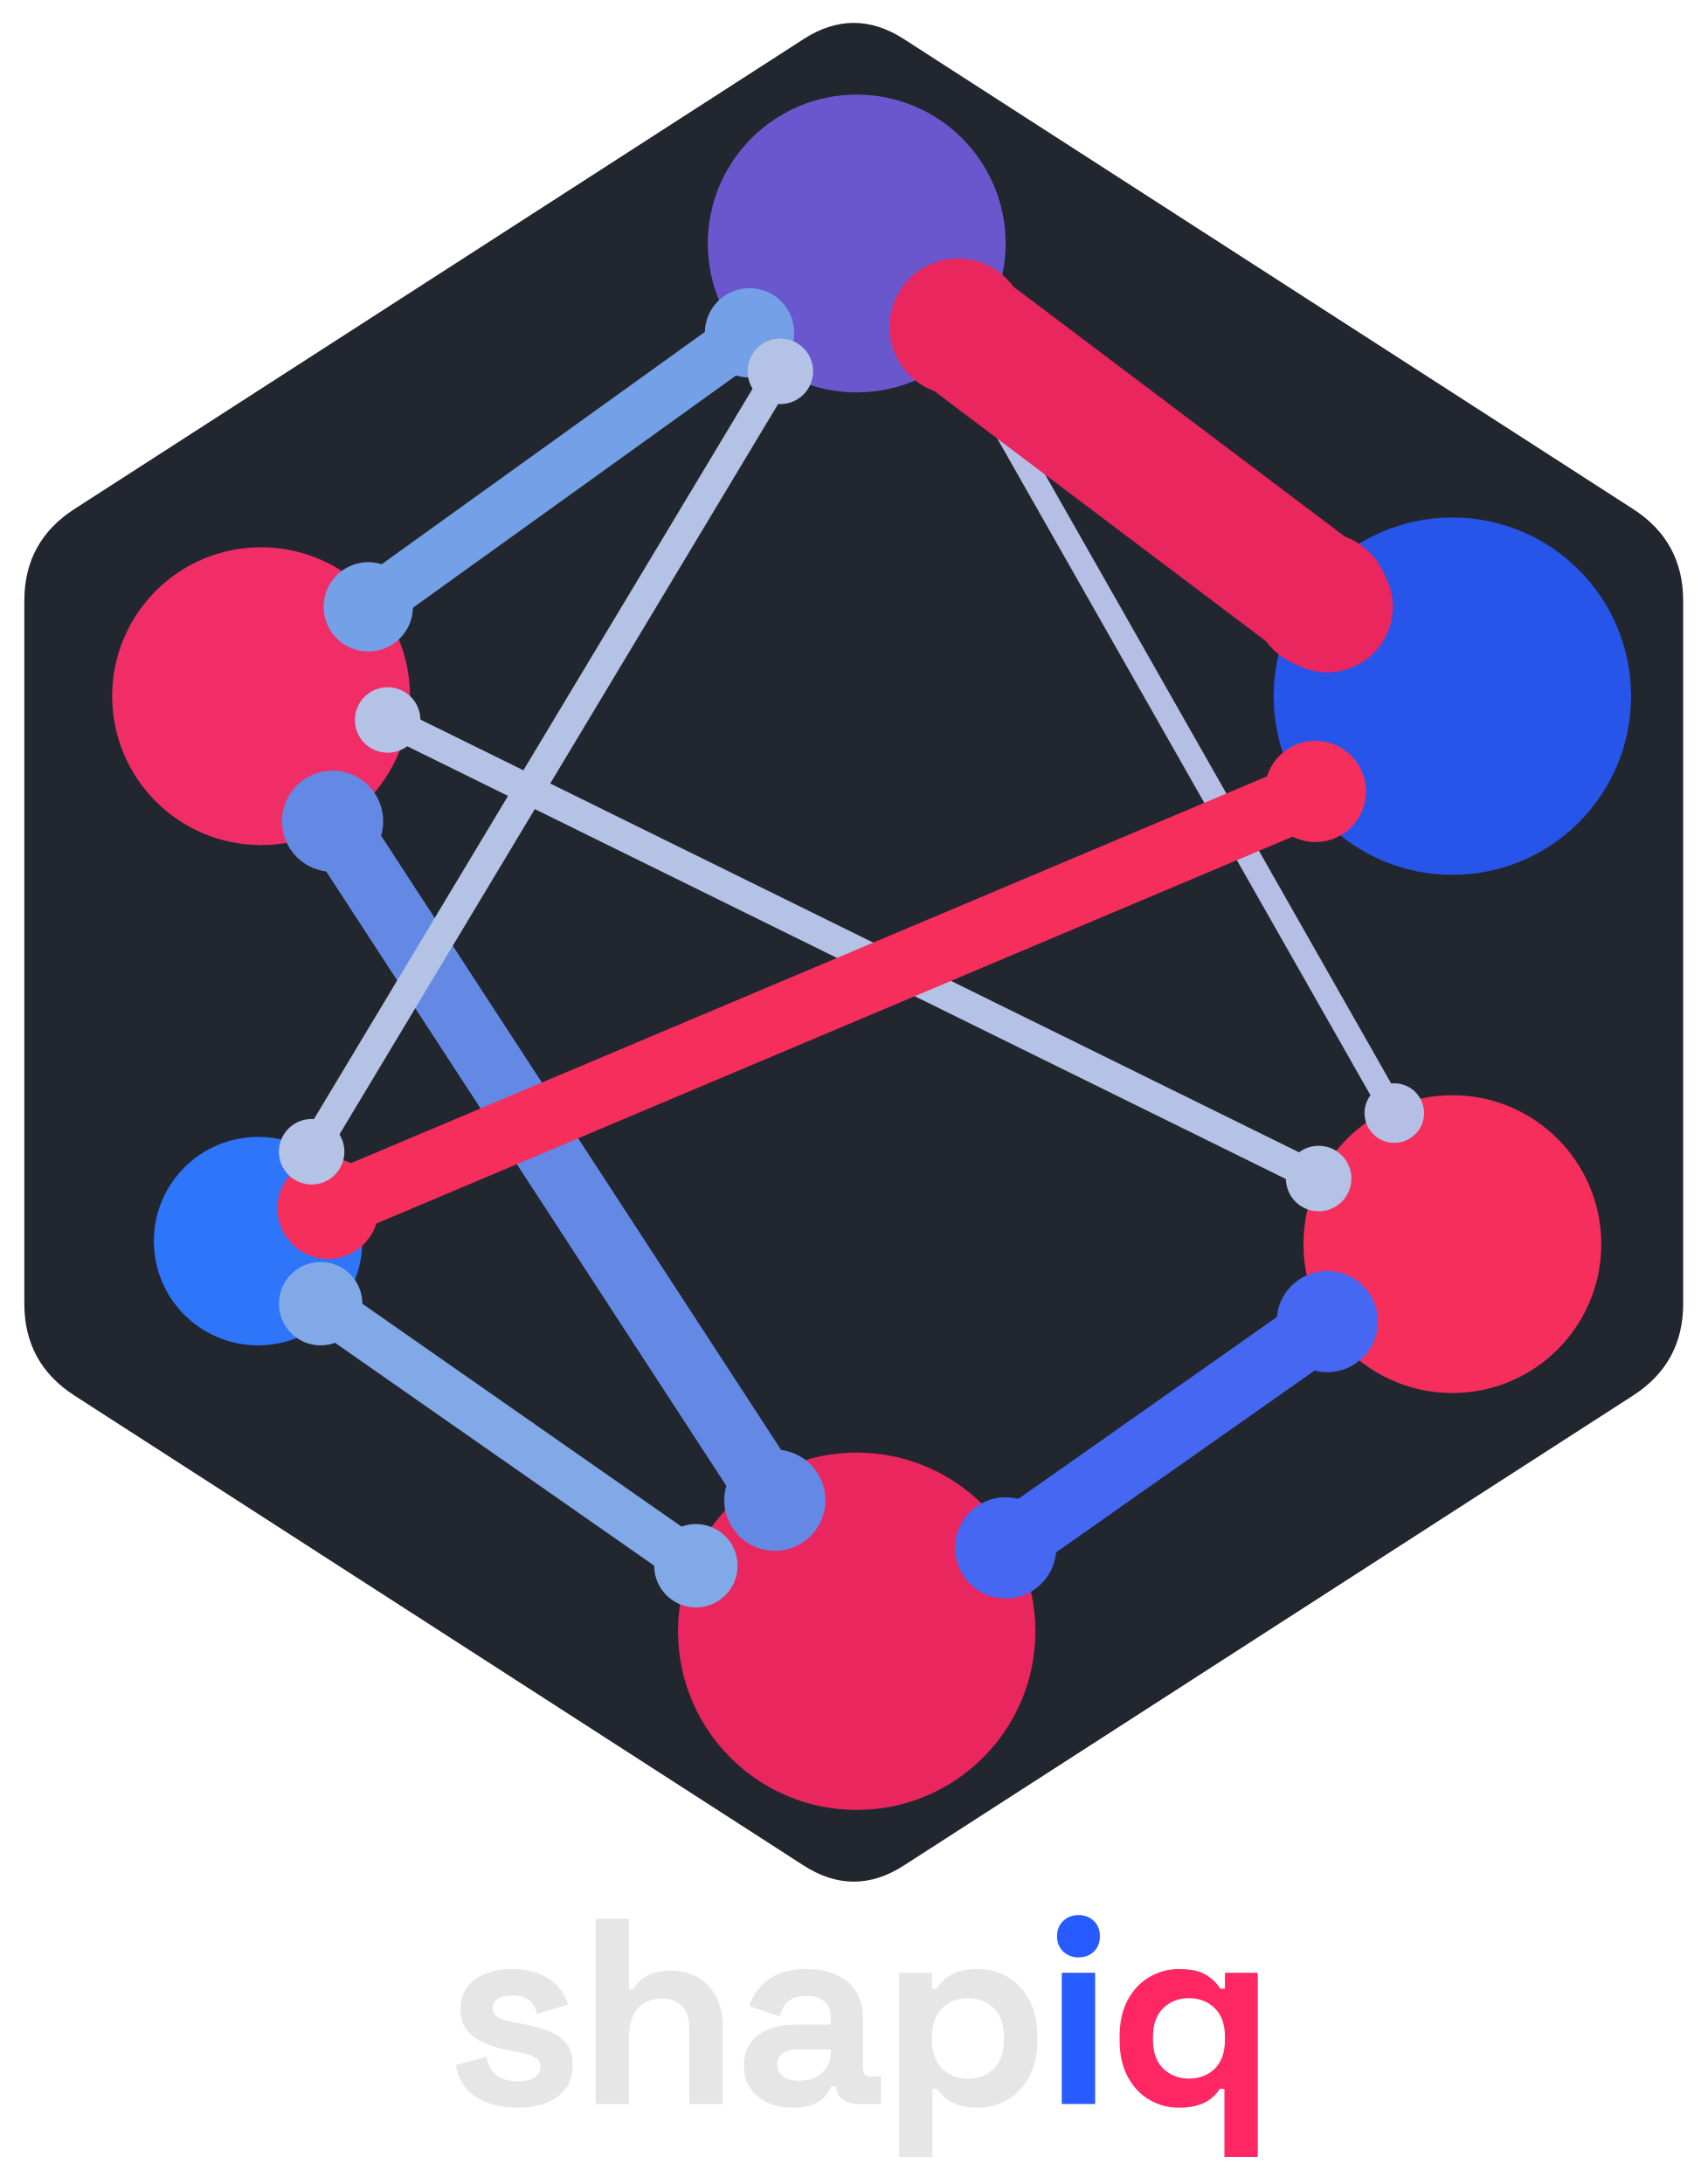
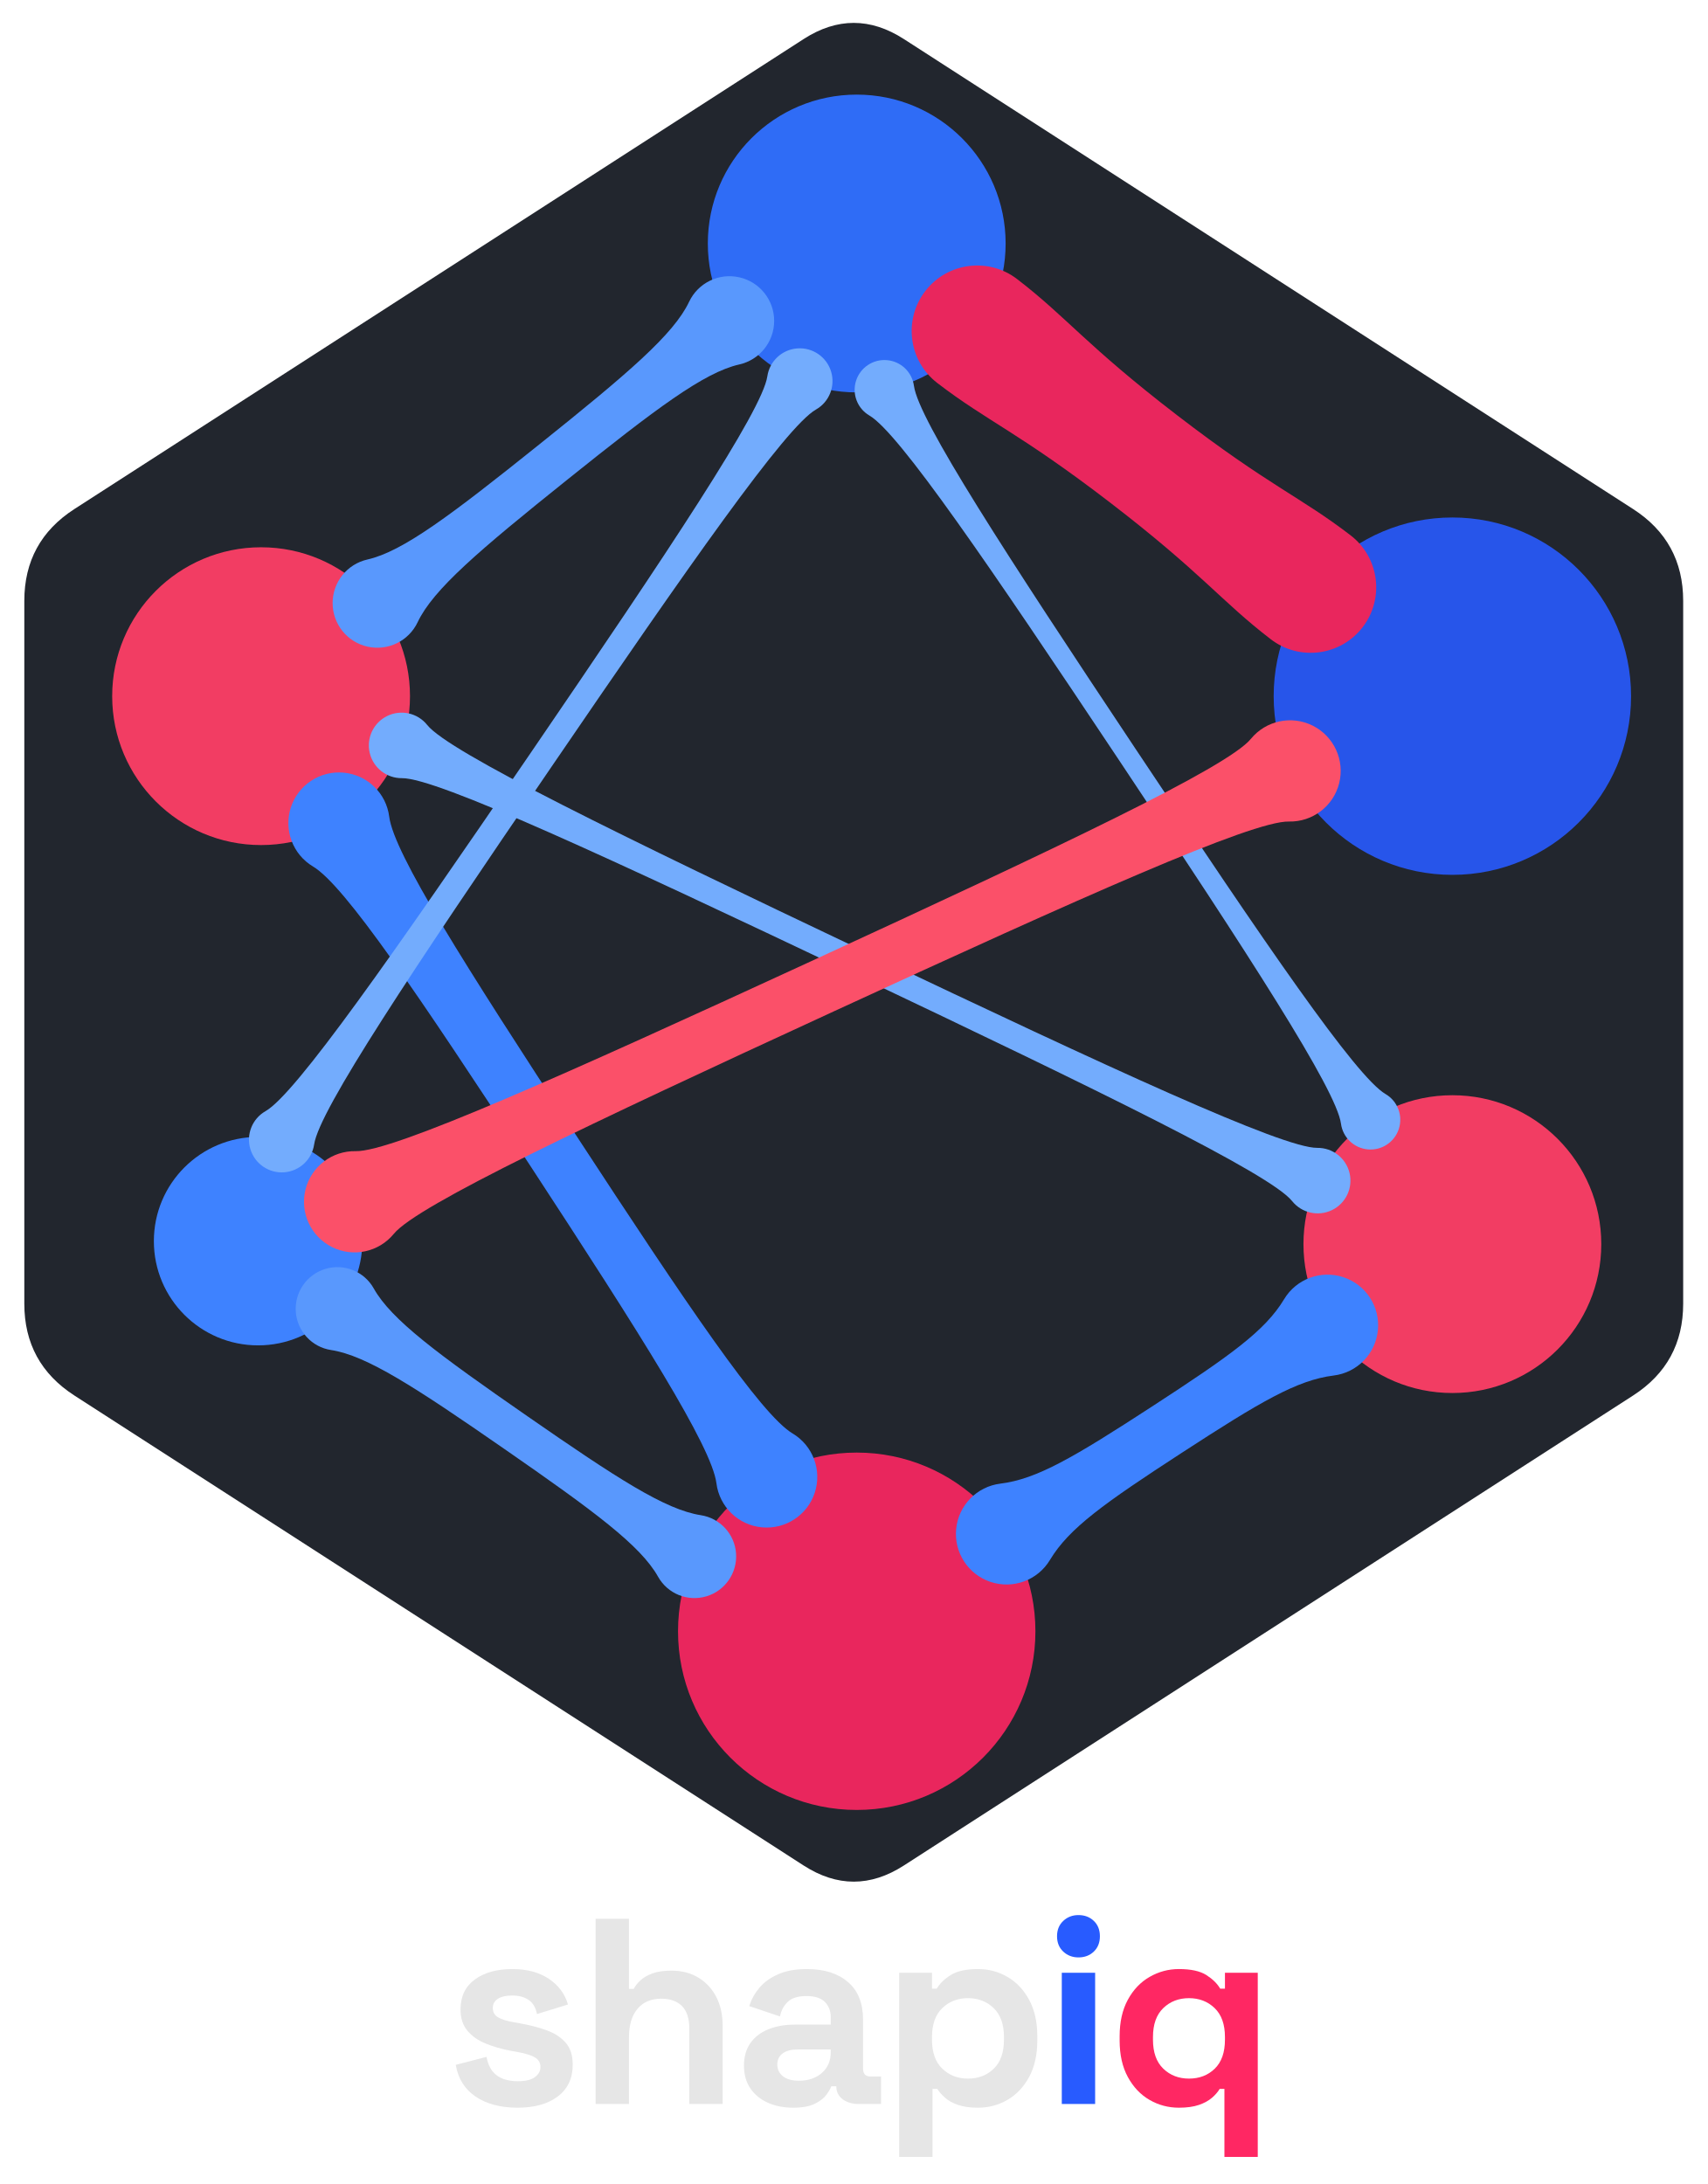
<svg xmlns="http://www.w3.org/2000/svg" viewBox="-0.5 -0.5 282.504 362.000" width="283" height="362">
-   <g transform="translate(3.0383 0.3413)">
+   <g transform="translate(3.0383 0.3413)" data-metaball="phi=64 mid=0.84 a=0.3 b=0.55 D=2.5 floor=0 straight=0 acap=0.3" data-scale="red=#e9265d blue=#2755ea neutral=#ffffff L1=0.74 p=0.45 dr=8 db=-8">
    <path d="m 206.444,44.575 60.437,38.956 q 8.303,5.351 8.303,15.223 V 215.245 q 0,9.872 -8.303,15.223 l -120.865,77.901 q -8.303,5.351 -16.605,0 L 8.546,230.468 Q 0.244,225.117 0.244,215.245 V 98.753 q 0,-9.872 8.303,-15.223 L 129.411,5.629 q 8.303,-5.351 16.605,0 z" fill="#22262e" />
-     <circle cx="-39.52" cy="138.207" fill="#6a57cd" stroke="none" transform="rotate(-90)" id="ellipse1" r="24.68" style="stroke-width:0.987" />
-     <circle cx="-205.373" cy="236.929" fill="#f52e5c" stroke="none" transform="rotate(-90)" id="ellipse2" r="24.68" style="stroke-width:0.987" />
-     <path d="M 154.723,55.918 225.843,181.078" fill="none" stroke="#b5bfe6" stroke-width="3.949" stroke-miterlimit="10" id="path2" />
-     <circle cx="153.262" cy="53.341" fill="#b5bfe6" stroke="#b5bfe6" stroke-width="3.949" id="ellipse3" r="2.962" />
-     <circle cx="227.304" cy="183.654" fill="#b5bfe6" stroke="#b5bfe6" stroke-width="3.949" id="ellipse4" r="2.962" />
-     <circle cx="-269.542" cy="138.207" fill="#e9265d" stroke="none" transform="rotate(-90)" id="ellipse5" r="29.617" style="stroke-width:0.987" />
-     <circle cx="-204.879" cy="38.992" fill="#2e75fa" stroke="none" transform="rotate(-90)" id="ellipse6" r="17.276" style="stroke-width:0.987" />
-     <circle cx="-114.549" cy="39.486" fill="#f12d67" stroke="none" transform="rotate(-90)" id="ellipse7" r="24.68" style="stroke-width:0.987" />
-     <circle cx="-114.549" cy="236.929" fill="#2755ea" stroke="none" transform="rotate(-90)" id="ellipse8" r="29.617" style="stroke-width:0.987" />
-     <path d="M 214.815,98.457 155.385,53.638" fill="none" stroke="#e9265d" stroke-width="21.719" stroke-miterlimit="10" id="path8" />
-     <circle cx="215.21" cy="98.753" fill="#e9265d" stroke="#e9265d" stroke-width="21.719" id="ellipse9" r="0.494" />
-     <circle cx="154.99" cy="53.341" fill="#e9265d" stroke="#e9265d" stroke-width="21.719" id="ellipse10" r="0.494" />
-     <path d="M 118.029,56.056 59.664,98.013" fill="none" stroke="#74a0e7" stroke-width="8.885" stroke-miterlimit="10" id="path10" />
-     <circle cx="120.437" cy="54.329" fill="#74a0e7" stroke="#74a0e7" stroke-width="8.885" id="ellipse11" r="2.962" />
-     <circle cx="57.255" cy="99.741" fill="#74a0e7" stroke="#74a0e7" stroke-width="8.885" id="ellipse12" r="2.962" />
-     <path d="M 52.951,137.758 123.014,245.345" fill="none" stroke="#6489e5" stroke-width="10.859" stroke-miterlimit="10" id="path12" />
-     <circle cx="51.332" cy="135.281" fill="#6489e5" stroke="#6489e5" stroke-width="10.859" id="ellipse13" r="2.962" />
-     <circle cx="124.633" cy="247.823" fill="#6489e5" stroke="#6489e5" stroke-width="10.859" id="ellipse14" r="2.962" />
-     <path d="m 213.779,219.915 -48.472,34.099" fill="none" stroke="#4567f2" stroke-width="10.859" stroke-miterlimit="10" id="path14" />
-     <circle cx="216.198" cy="218.207" fill="#4567f2" stroke="#4567f2" stroke-width="10.859" id="ellipse15" r="2.962" />
-     <circle cx="162.888" cy="255.721" fill="#4567f2" stroke="#4567f2" stroke-width="10.859" id="ellipse16" r="2.962" />
-     <path d="M 109.124,256.985 51.786,216.943" fill="none" stroke="#82a9e7" stroke-width="7.898" stroke-miterlimit="10" id="path16" />
-     <circle cx="111.552" cy="258.683" fill="#82a9e7" stroke="#82a9e7" stroke-width="7.898" id="ellipse17" r="2.962" />
-     <circle cx="49.358" cy="215.245" fill="#82a9e7" stroke="#82a9e7" stroke-width="7.898" id="ellipse18" r="2.962" />
-     <path d="M 63.12,119.811 212.11,193.201" fill="none" stroke="#b3c2e5" stroke-width="4.936" stroke-miterlimit="10" id="path18" />
-     <circle cx="60.464" cy="118.498" fill="#b3c2e5" stroke="#b3c2e5" stroke-width="4.936" id="ellipse19" r="2.962" />
-     <circle cx="214.766" cy="194.504" fill="#b3c2e5" stroke="#b3c2e5" stroke-width="4.936" id="ellipse20" r="2.962" />
-     <path d="M 211.498,131.499 53.316,198.295" fill="none" stroke="#f52e5c" stroke-width="10.859" stroke-miterlimit="10" id="path20" />
-     <circle cx="214.223" cy="130.344" fill="#f52e5c" stroke="#f52e5c" stroke-width="10.859" id="ellipse21" r="2.962" />
-     <circle cx="50.592" cy="199.45" fill="#f52e5c" stroke="#f52e5c" stroke-width="10.859" id="ellipse22" r="2.962" />
-     <path d="M 124.031,63.243 49.397,187.524" fill="none" stroke="#b3c2e5" stroke-width="4.936" stroke-miterlimit="10" id="path22" />
-     <circle cx="125.551" cy="60.706" fill="#b3c2e5" stroke="#b3c2e5" stroke-width="4.936" id="ellipse23" r="2.962" />
-     <circle cx="47.867" cy="190.061" fill="#b3c2e5" stroke="#b3c2e5" stroke-width="4.936" id="ellipse24" r="2.962" />
-     <circle cx="154.99" cy="53.341" fill="#e9265d" stroke="none" id="ellipse25" r="10.859" style="stroke-width:0.987" />
-     <circle cx="216.198" cy="99.741" fill="#e9265d" stroke="none" id="ellipse26" r="10.859" style="stroke-width:0.987" />
+     <circle cx="-39.52" cy="138.207" fill="#2f6cf6" stroke="none" transform="rotate(-90)" id="ellipse1" r="24.68" style="stroke-width:0.987" data-sign="-1" data-step="4" />
+     <circle cx="-205.373" cy="236.929" fill="#f23d63" stroke="none" transform="rotate(-90)" id="ellipse2" r="24.68" style="stroke-width:0.987" data-sign="1" data-step="4" />
+     <path d="M 140.305,68.030 C 145.228,70.911 160.204,92.902 181.699,125.183 C 203.193,157.464 217.708,179.763 218.468,185.415 A 4.936 4.936 0 1 0 225.853,180.498 C 220.931,177.616 205.954,155.626 184.460,123.345 C 162.965,91.064 148.451,68.765 147.691,63.112 A 4.936 4.936 0 1 0 140.305,68.030 Z" fill="#73acfd" id="path2" data-ends="142.798846 63.769981 223.359767 184.757558" data-r="4.9361" data-w="1.974435" data-sign="-1" data-step="1" />
+     <circle cx="-269.542" cy="138.207" fill="#e9265d" stroke="none" transform="rotate(-90)" id="ellipse5" r="29.617" style="stroke-width:0.987" data-sign="1" data-step="5" />
+     <circle cx="-204.879" cy="38.992" fill="#3e82ff" stroke="none" transform="rotate(-90)" id="ellipse6" r="17.276" style="stroke-width:0.987" data-sign="-1" data-step="3" />
+     <circle cx="-114.549" cy="39.486" fill="#f23d63" stroke="none" transform="rotate(-90)" id="ellipse7" r="24.68" style="stroke-width:0.987" data-sign="1" data-step="4" />
+     <circle cx="-114.549" cy="236.929" fill="#2755ea" stroke="none" transform="rotate(-90)" id="ellipse8" r="29.617" style="stroke-width:0.987" data-sign="-1" data-step="5" />
+     <path d="M 220.063,87.892 C 211.772,81.521 206.568,79.713 191.368,68.032 C 176.168,56.352 173.082,51.788 164.791,45.417 A 10.859 10.859 0 0 0 151.557,62.638 C 159.848,69.010 165.052,70.818 180.251,82.498 C 195.451,94.179 198.538,98.742 206.829,105.113 A 10.859 10.859 0 0 0 220.063,87.892 Z" fill="#e9265d" id="path8" data-ends="213.445709 96.502673 158.173759 54.027836" data-r="10.8594" data-w="10.8594" data-sign="1" data-step="5" />
+     <path d="M 110.426,49.180 C 107.862,54.606 100.259,61.072 85.600,72.818 C 70.940,84.564 62.972,90.574 57.118,91.894 A 7.404 7.404 0 1 0 65.440,102.280 C 68.004,96.855 75.607,90.389 90.266,78.643 C 104.926,66.896 112.894,60.887 118.748,59.567 A 7.404 7.404 0 1 0 110.426,49.180 Z" fill="#5998fd" id="path10" data-ends="117.120002 52.344185 58.745948 99.116515" data-r="7.4041" data-w="4.44248" data-sign="-1" data-step="2" />
+     <path d="M 48.101,142.788 C 53.357,145.923 65.638,164.157 84.023,192.268 C 102.407,220.380 114.189,238.940 114.954,245.012 A 8.391 8.391 0 1 0 127.578,236.756 C 122.322,233.621 110.041,215.387 91.657,187.276 C 73.272,159.164 61.491,140.604 60.725,134.532 A 8.391 8.391 0 1 0 48.101,142.788 Z" fill="#3e82ff" id="path12" data-ends="52.399716 135.581046 123.27971 243.962777" data-r="8.3914" data-w="5.4297" data-sign="-1" data-step="3" />
+     <path d="M 209.041,214.505 C 205.891,219.752 200.085,223.882 187.152,232.288 C 174.219,240.695 168.088,244.325 162.013,245.073 A 8.391 8.391 0 1 0 170.234,257.720 C 173.384,252.473 179.190,248.343 192.123,239.937 C 205.056,231.530 211.187,227.900 217.262,227.152 A 8.391 8.391 0 1 0 209.041,214.505 Z" fill="#3e82ff" id="path14" data-ends="216.235953 218.823576 163.039119 253.401513" data-r="8.3914" data-w="5.4297" data-sign="-1" data-step="3" />
+     <path d="M 112.365,250.302 C 106.493,249.400 98.520,244.225 83.613,233.889 C 68.706,223.554 61.064,217.903 58.159,212.719 A 6.910 6.910 0 1 0 51.081,222.928 C 56.954,223.830 64.926,229.006 79.833,239.341 C 94.740,249.676 102.383,255.328 105.287,260.511 A 6.910 6.910 0 1 0 112.365,250.302 Z" fill="#5998fd" id="path16" data-ends="111.315978 257.132704 52.1305 216.097642" data-r="6.9105" data-w="3.94887" data-sign="-1" data-step="2" />
+     <path d="M 62.833,128.141 C 68.595,128.082 97.231,141.376 137.802,160.652 C 178.372,179.927 206.767,193.729 210.362,198.234 A 5.430 5.430 0 1 0 214.550,189.418 C 208.787,189.477 180.152,176.182 139.581,156.907 C 99.011,137.631 70.616,123.830 67.021,119.325 A 5.430 5.430 0 1 0 62.833,128.141 Z" fill="#73acfd" id="path18" data-ends="62.777154 122.711355 214.605738 194.847279" data-r="5.4297" data-w="2.468045" data-sign="-1" data-step="1" />
+     <path d="M 203.533,121.628 C 199.659,126.367 171.399,139.712 130.601,158.504 C 89.802,177.297 61.293,190.100 55.174,189.965 A 8.391 8.391 0 1 0 61.485,203.666 C 65.359,198.927 93.618,185.582 134.417,166.790 C 175.216,147.997 203.724,135.193 209.843,135.329 A 8.391 8.391 0 1 0 203.533,121.628 Z" fill="#fb5069" id="path20" data-ends="210.029101 126.939626 54.98857 198.354214" data-r="8.3914" data-w="5.4297" data-sign="1" data-step="3" />
+     <path d="M 123.391,61.536 C 122.556,67.238 106.995,90.524 84.124,124.019 C 61.252,157.513 45.228,180.482 40.220,183.335 A 5.430 5.430 0 1 0 48.281,188.839 C 49.115,183.137 64.676,159.851 87.548,126.357 C 110.420,92.862 126.444,69.893 131.451,67.040 A 5.430 5.430 0 1 0 123.391,61.536 Z" fill="#73acfd" id="path22" data-ends="128.763089 62.322391 42.908312 188.052855" data-r="5.4297" data-w="2.468045" data-sign="-1" data-step="1" />
  </g>
  <path d="M85.053 348.854Q80.799 348.854 78.08 347.012Q75.361 345.17 74.791 341.749L79.878 340.433Q80.185 341.968 80.909 342.846Q81.632 343.723 82.707 344.096Q83.781 344.468 85.053 344.468Q86.983 344.468 87.904 343.788Q88.825 343.109 88.825 342.1Q88.825 341.091 87.948 340.543Q87.071 339.995 85.141 339.644L83.913 339.425Q81.632 338.986 79.746 338.219Q77.861 337.451 76.72 336.092Q75.58 334.732 75.58 332.583Q75.58 329.338 77.948 327.605Q80.317 325.873 84.176 325.873Q87.816 325.873 90.228 327.496Q92.64 329.118 93.386 331.75L88.255 333.329Q87.904 331.662 86.829 330.96Q85.755 330.259 84.176 330.259Q82.597 330.259 81.764 330.807Q80.931 331.355 80.931 332.32Q80.931 333.372 81.808 333.877Q82.685 334.381 84.176 334.644L85.404 334.864Q87.86 335.302 89.856 336.026Q91.851 336.749 93.013 338.087Q94.175 339.425 94.175 341.705Q94.175 345.126 91.698 346.99Q89.22 348.854 85.053 348.854Z" fill="#E6E6E6" />
  <path d="M97.972 348.24V317.54H103.498V329.162H104.287Q104.638 328.46 105.384 327.759Q106.129 327.057 107.379 326.596Q108.629 326.136 110.559 326.136Q113.103 326.136 115.01 327.298Q116.918 328.46 117.971 330.5Q119.023 332.539 119.023 335.258V348.24H113.497V335.697Q113.497 333.241 112.291 332.013Q111.085 330.785 108.848 330.785Q106.305 330.785 104.901 332.473Q103.498 334.162 103.498 337.188V348.24Z" fill="#E6E6E6" />
  <path d="M130.714 348.854Q128.39 348.854 126.548 348.043Q124.706 347.231 123.631 345.674Q122.557 344.117 122.557 341.881Q122.557 339.644 123.631 338.131Q124.706 336.618 126.613 335.85Q128.521 335.083 130.977 335.083H136.942V333.855Q136.942 332.32 135.977 331.333Q135.012 330.346 132.907 330.346Q130.846 330.346 129.837 331.289Q128.828 332.232 128.521 333.723L123.434 332.013Q123.96 330.346 125.122 328.965Q126.284 327.583 128.236 326.728Q130.188 325.873 132.995 325.873Q137.293 325.873 139.792 328.022Q142.292 330.171 142.292 334.25V342.363Q142.292 343.679 143.52 343.679H145.275V348.24H141.591Q139.968 348.24 138.915 347.451Q137.863 346.661 137.863 345.345V345.302H137.029Q136.854 345.828 136.24 346.683Q135.626 347.538 134.31 348.196Q132.995 348.854 130.714 348.854ZM131.679 344.381Q134.003 344.381 135.472 343.087Q136.942 341.793 136.942 339.644V339.205H131.372Q129.837 339.205 128.96 339.863Q128.083 340.521 128.083 341.705Q128.083 342.889 129.004 343.635Q129.925 344.381 131.679 344.381Z" fill="#E6E6E6" />
  <path d="M148.281 357.011V326.487H153.72V329.118H154.509Q155.255 327.846 156.834 326.86Q158.412 325.873 161.351 325.873Q163.982 325.873 166.219 327.167Q168.456 328.46 169.815 330.96Q171.175 333.46 171.175 337.013V337.714Q171.175 341.267 169.815 343.767Q168.456 346.266 166.219 347.56Q163.982 348.854 161.351 348.854Q159.377 348.854 158.04 348.394Q156.702 347.933 155.891 347.209Q155.079 346.486 154.597 345.74H153.807V357.011ZM159.684 344.03Q162.272 344.03 163.96 342.385Q165.649 340.74 165.649 337.583V337.144Q165.649 333.986 163.938 332.342Q162.228 330.697 159.684 330.697Q157.141 330.697 155.43 332.342Q153.72 333.986 153.72 337.144V337.583Q153.72 340.74 155.43 342.385Q157.141 344.03 159.684 344.03Z" fill="#E6E6E6" />
  <path d="M175.234 348.24V326.487H180.76V348.24ZM177.997 323.943Q176.506 323.943 175.476 322.978Q174.445 322.013 174.445 320.435Q174.445 318.856 175.476 317.891Q176.506 316.926 177.997 316.926Q179.532 316.926 180.541 317.891Q181.55 318.856 181.55 320.435Q181.55 322.013 180.541 322.978Q179.532 323.943 177.997 323.943Z" fill="#285bff" />
  <path d="M202.187 357.011V345.74H201.398Q200.959 346.486 200.126 347.209Q199.293 347.933 197.955 348.394Q196.618 348.854 194.644 348.854Q192.013 348.854 189.776 347.56Q187.539 346.266 186.18 343.767Q184.82 341.267 184.82 337.714V337.013Q184.82 333.46 186.18 330.96Q187.539 328.46 189.798 327.167Q192.056 325.873 194.644 325.873Q197.626 325.873 199.183 326.86Q200.74 327.846 201.486 329.118H202.275V326.487H207.713V357.011ZM196.311 344.03Q198.898 344.03 200.587 342.385Q202.275 340.74 202.275 337.583V337.144Q202.275 333.986 200.565 332.342Q198.854 330.697 196.311 330.697Q193.767 330.697 192.056 332.342Q190.346 333.986 190.346 337.144V337.583Q190.346 340.74 192.056 342.385Q193.767 344.03 196.311 344.03Z" fill="#ff2763" />
</svg>
